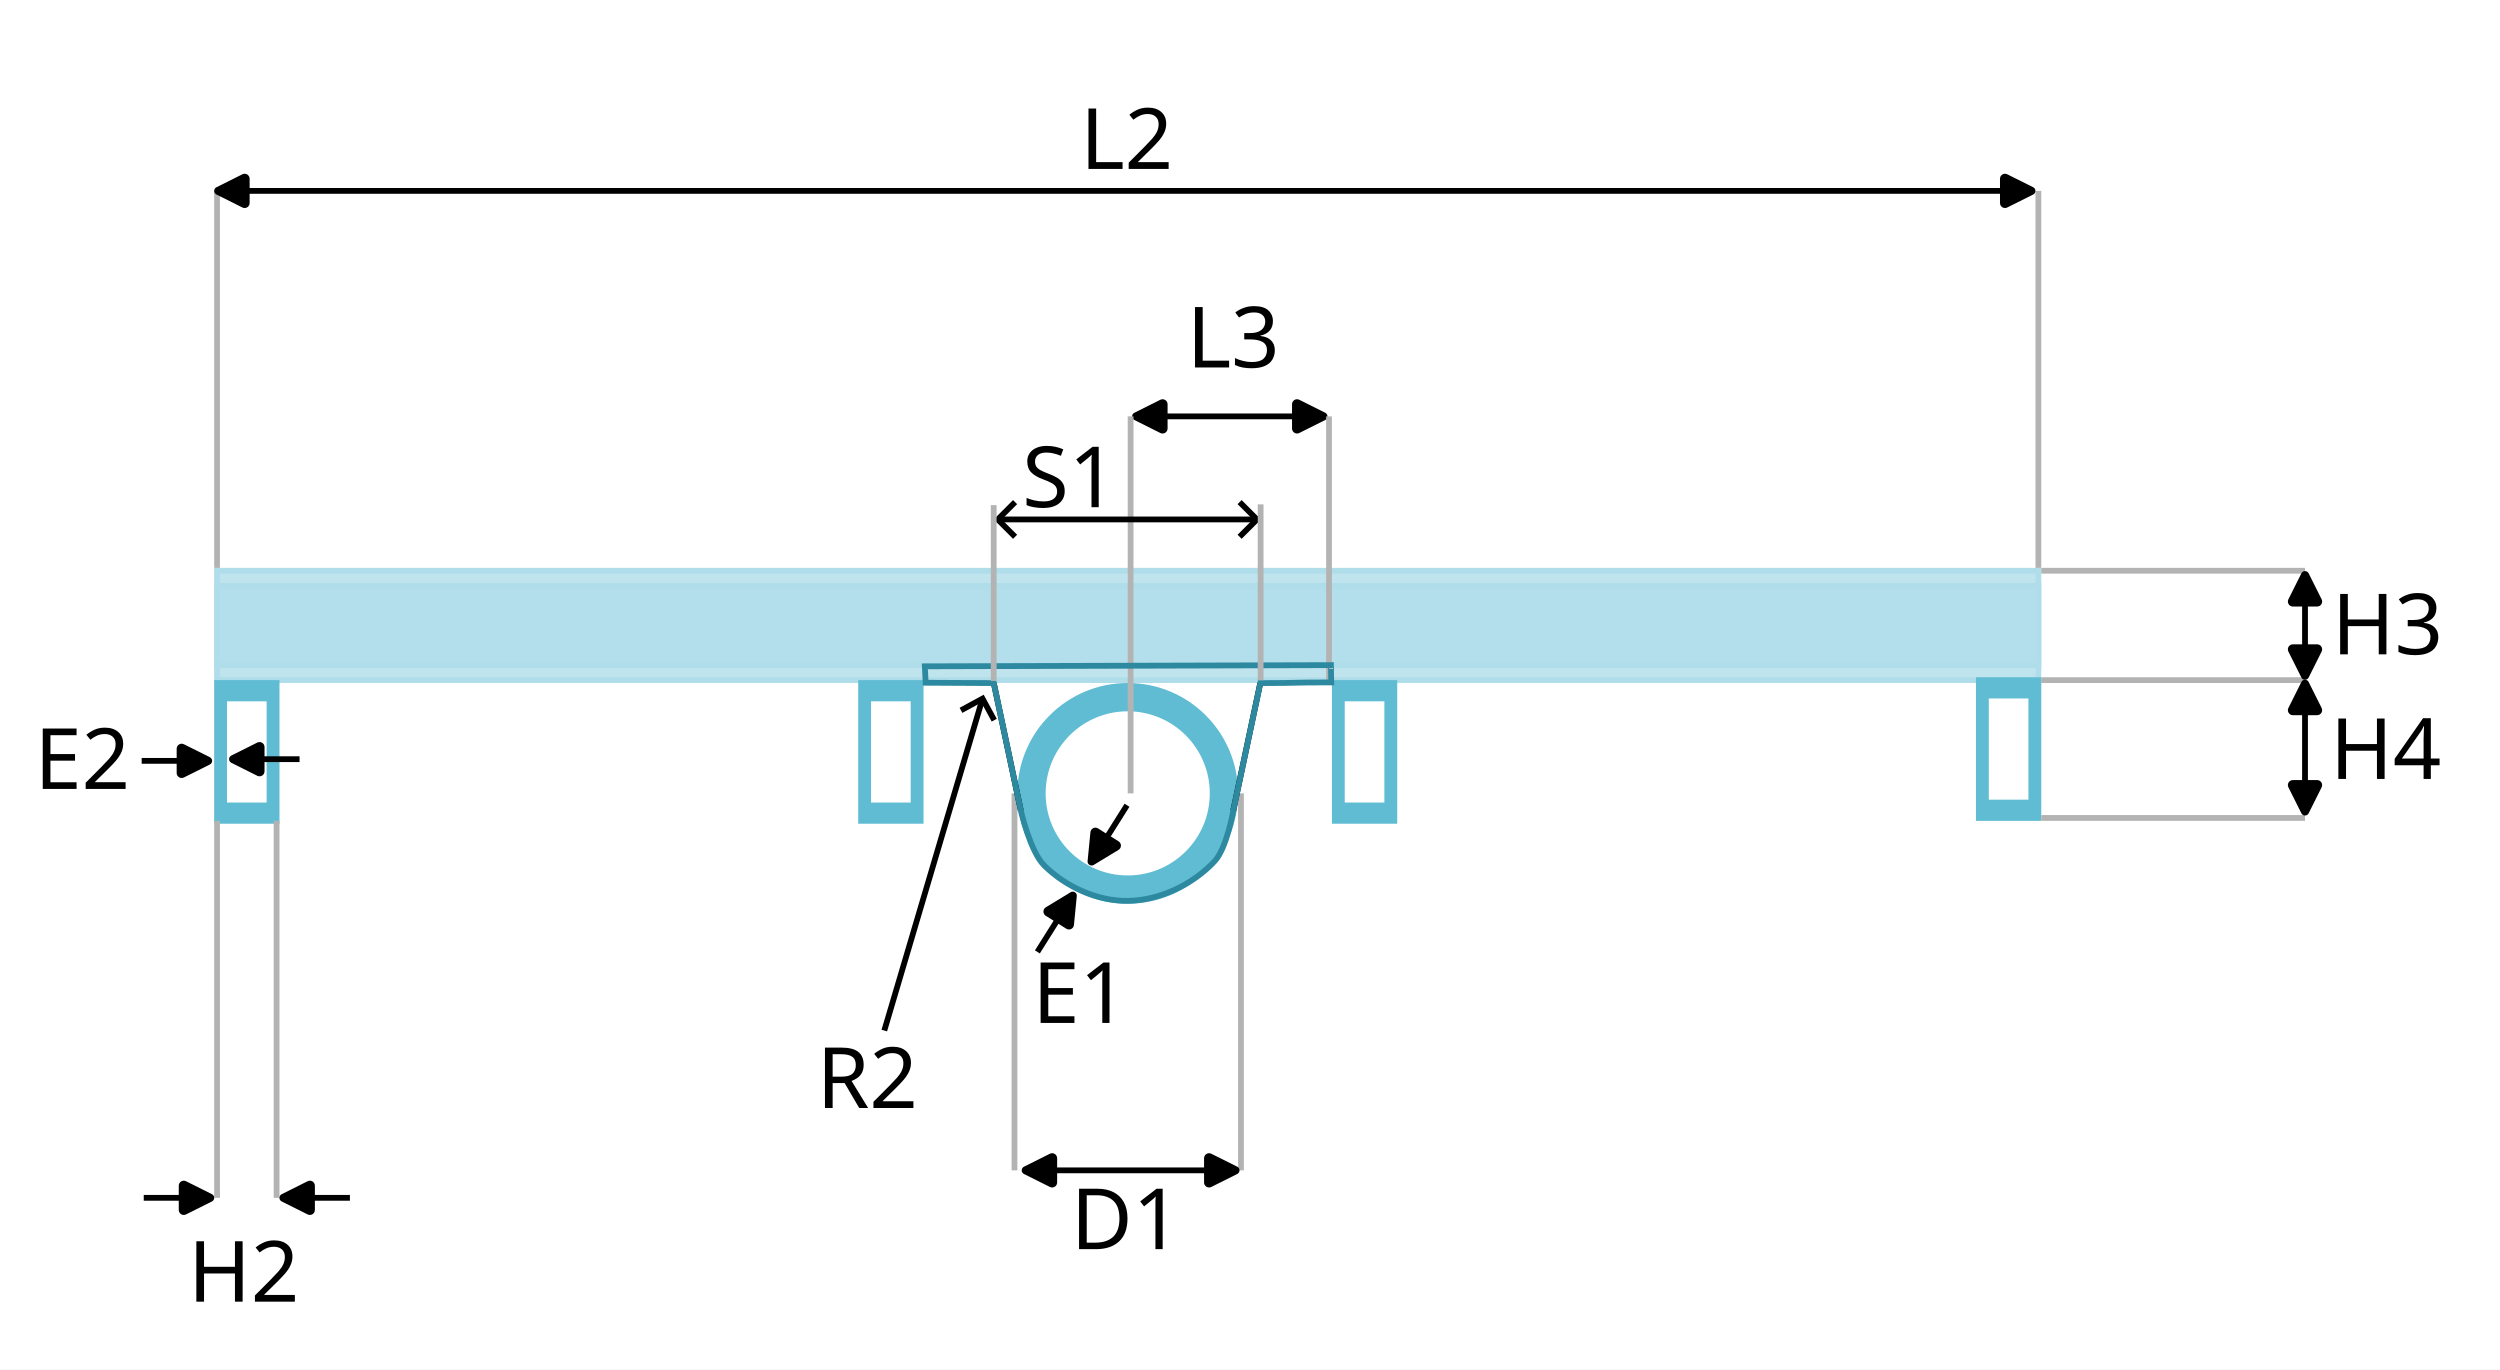
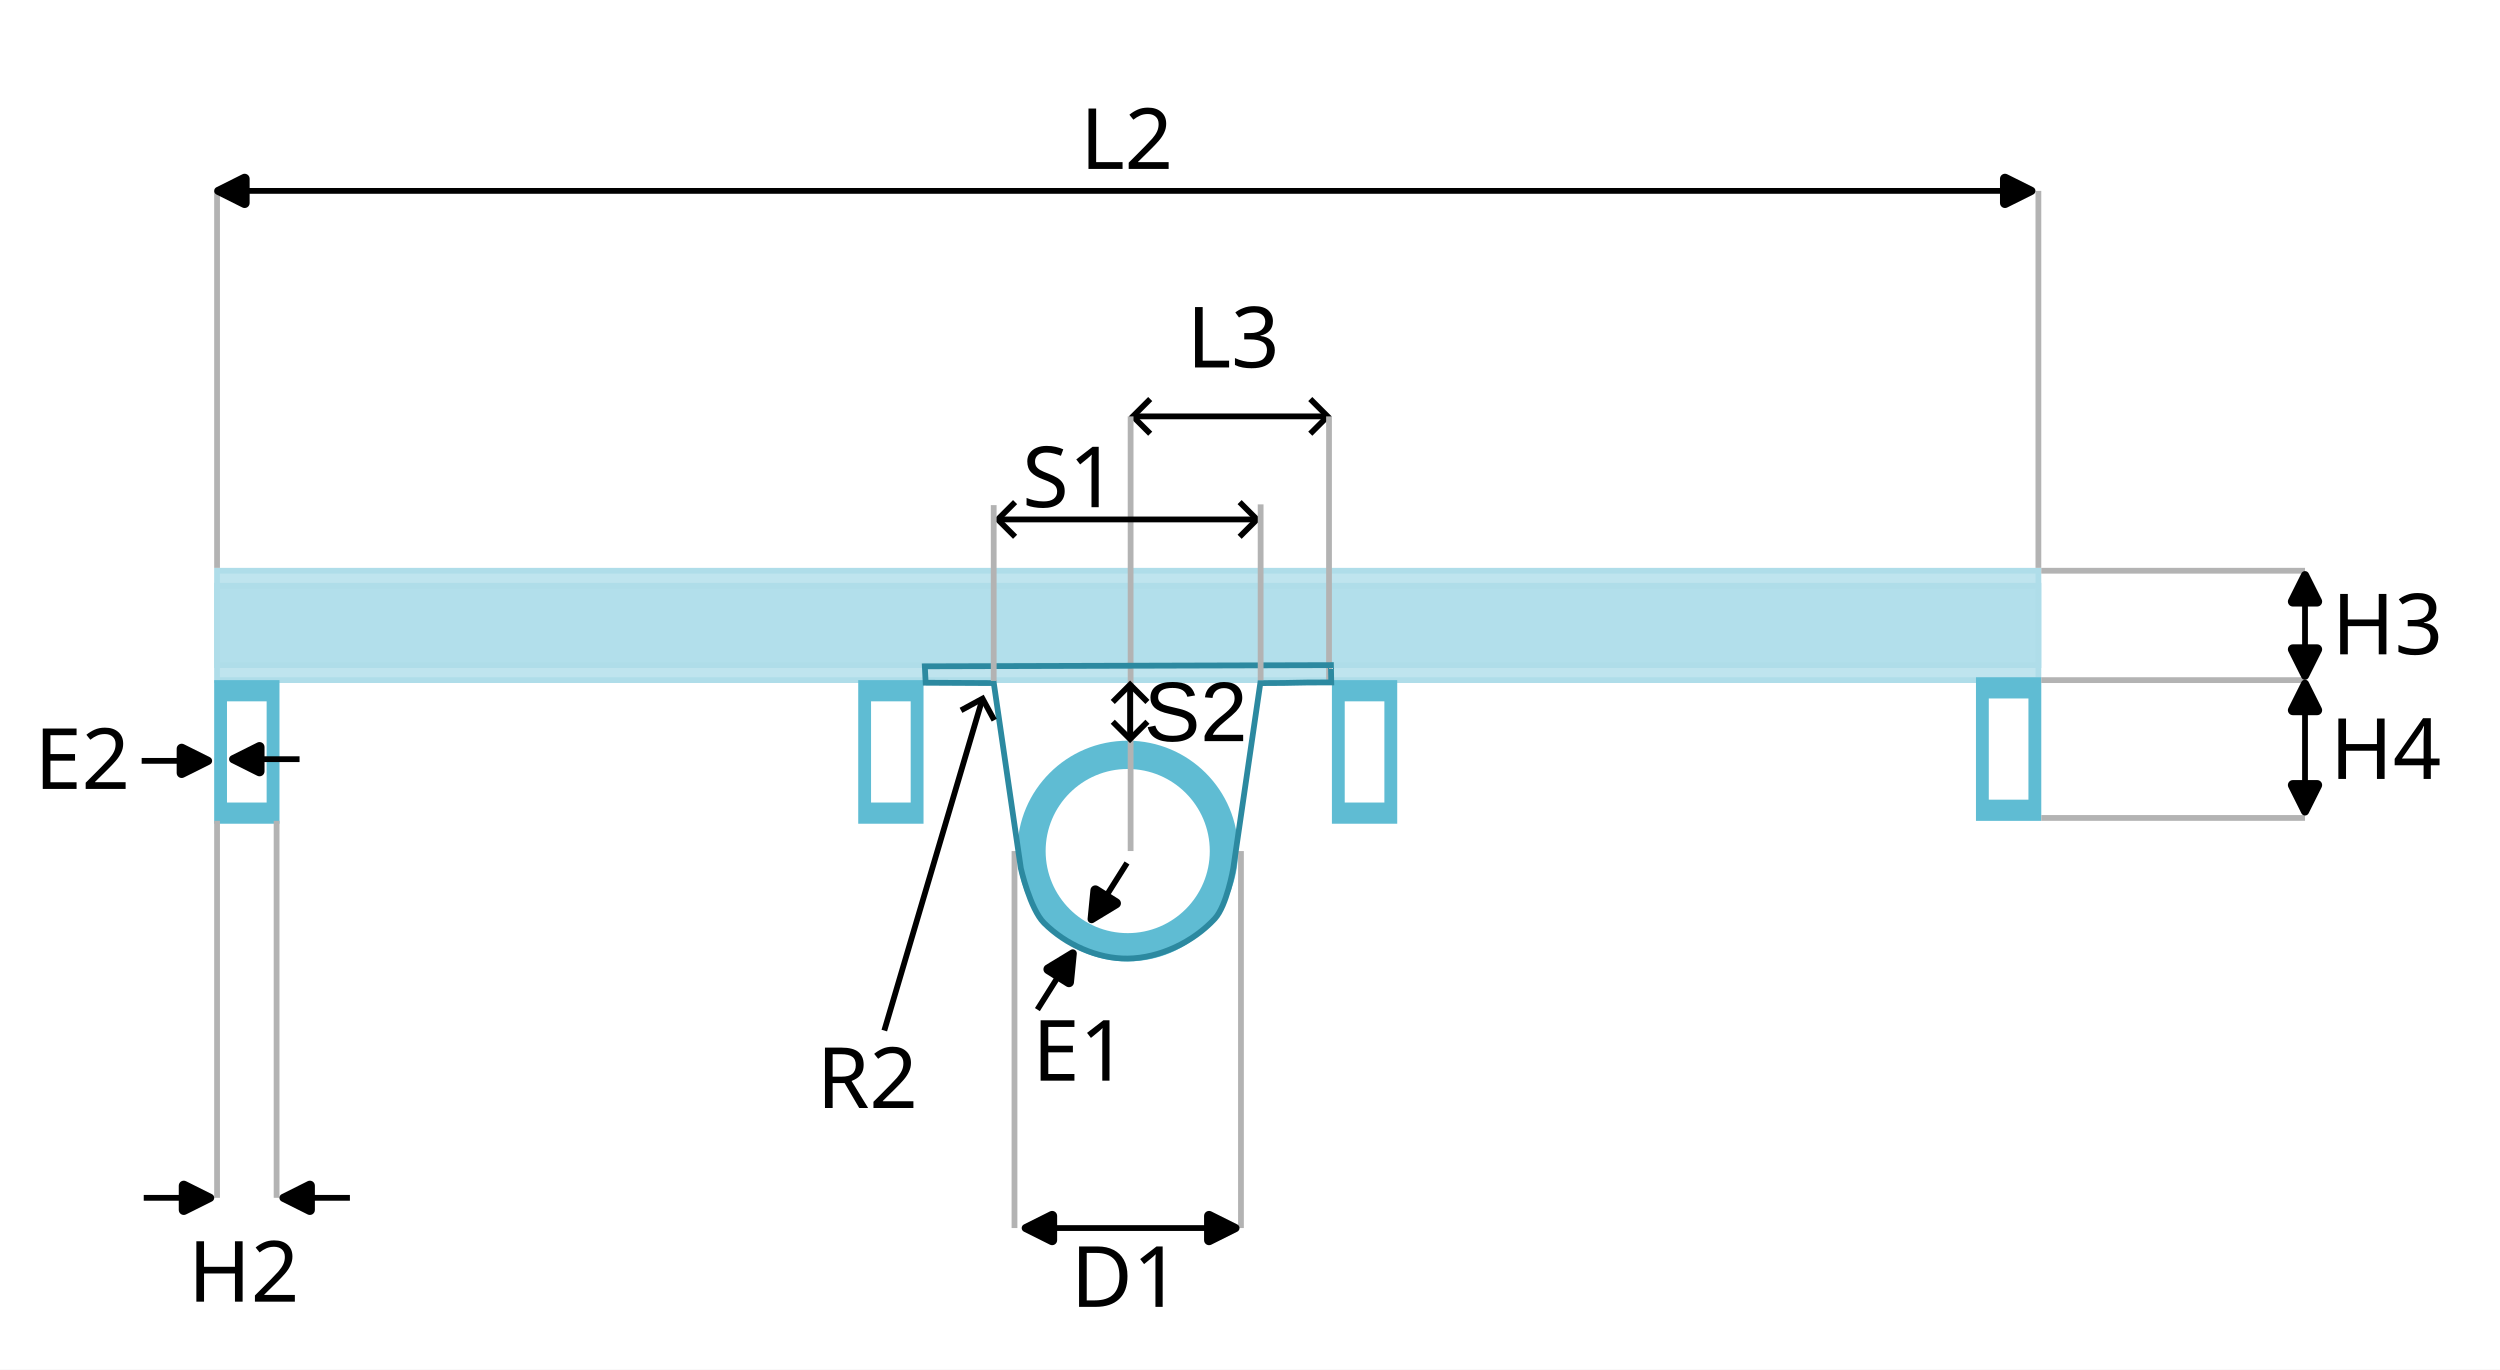
<svg xmlns="http://www.w3.org/2000/svg" width="433.272" height="237.368" viewBox="0 0 114.637 62.804" version="1.1" id="svg1">
  <defs id="defs1">
+     <rect x="336.254" y="870.908" width="25.379" height="21.36" id="rect55" />
    <rect x="230.8" y="764.433" width="40.241" height="29.823" id="rect20" />
    <rect x="368.4" y="768.944" width="38.887" height="29.496" id="rect17" />
    <marker style="overflow:visible" id="ArrowWide" refX="0" refY="0" orient="auto-start-reverse" markerWidth="1" markerHeight="1" viewBox="0 0 1 1" preserveAspectRatio="xMidYMid">
      <path style="fill:none;stroke:context-stroke;stroke-width:1;stroke-linecap:butt" d="M 3,-3 0,0 3,3" transform="rotate(180,0.125,0)" id="path6" />
    </marker>
    <rect x="386.615" y="938.712" width="36.164" height="24.296" id="rect15" />
    <rect x="457.961" y="914.392" width="60.511" height="51.03" id="rect4" />
    <rect x="377.277" y="898.374" width="52.218" height="35.378" id="rect14" />
    <rect x="368.469" y="874.9" width="67.059" height="50.924" id="rect13" />
-     <marker style="overflow:visible" id="RoundedArrow-6-2-04" refX="0" refY="0" orient="auto-start-reverse" markerWidth="1" markerHeight="1" viewBox="0 0 1 1" preserveAspectRatio="xMidYMid">
-       <path transform="scale(0.7)" d="m -0.211,-4.106 6.422,3.211 a 1,1 90 0 1 0,1.789 L -0.211,4.106 A 1.236,1.236 31.717 0 1 -2,3 v -6 a 1.236,1.236 148.283 0 1 1.789,-1.106 z" style="fill:context-stroke;fill-rule:evenodd;stroke:none" id="path8-5-9-2" />
-     </marker>
-     <marker style="overflow:visible" id="marker5-6-3-2" refX="0" refY="0" orient="auto-start-reverse" markerWidth="1" markerHeight="1" viewBox="0 0 1 1" preserveAspectRatio="xMidYMid">
-       <path transform="scale(0.7)" d="m -0.211,-4.106 6.422,3.211 a 1,1 90 0 1 0,1.789 L -0.211,4.106 A 1.236,1.236 31.717 0 1 -2,3 v -6 a 1.236,1.236 148.283 0 1 1.789,-1.106 z" style="fill:context-stroke;fill-rule:evenodd;stroke:none" id="path5-3-9-2" />
-     </marker>
    <rect x="480.524" y="615.399" width="71.612" height="46.321" id="rect9-5" />
    <marker style="overflow:visible" id="RoundedArrow-6-2-04-4" refX="0" refY="0" orient="auto-start-reverse" markerWidth="1" markerHeight="1" viewBox="0 0 1 1" preserveAspectRatio="xMidYMid">
      <path transform="scale(0.7)" d="m -0.211,-4.106 6.422,3.211 a 1,1 90 0 1 0,1.789 L -0.211,4.106 A 1.236,1.236 31.717 0 1 -2,3 v -6 a 1.236,1.236 148.283 0 1 1.789,-1.106 z" style="fill:context-stroke;fill-rule:evenodd;stroke:none" id="path8-5-9-2-9" />
    </marker>
    <marker style="overflow:visible" id="marker5-6-3-2-9" refX="0" refY="0" orient="auto-start-reverse" markerWidth="1" markerHeight="1" viewBox="0 0 1 1" preserveAspectRatio="xMidYMid">
      <path transform="scale(0.7)" d="m -0.211,-4.106 6.422,3.211 a 1,1 90 0 1 0,1.789 L -0.211,4.106 A 1.236,1.236 31.717 0 1 -2,3 v -6 a 1.236,1.236 148.283 0 1 1.789,-1.106 z" style="fill:context-stroke;fill-rule:evenodd;stroke:none" id="path5-3-9-2-3" />
    </marker>
    <rect x="18.019" y="501.341" width="52.367" height="43.815" id="rect6-2" />
    <marker style="overflow:visible" id="RoundedArrow-6-2-0-1-3-3-3" refX="0" refY="0" orient="auto-start-reverse" markerWidth="1" markerHeight="1" viewBox="0 0 1 1" preserveAspectRatio="xMidYMid">
      <path transform="scale(0.7)" d="m -0.211,-4.106 6.422,3.211 a 1,1 90 0 1 0,1.789 L -0.211,4.106 A 1.236,1.236 31.717 0 1 -2,3 v -6 a 1.236,1.236 148.283 0 1 1.789,-1.106 z" style="fill:context-stroke;fill-rule:evenodd;stroke:none" id="path8-5-9-9-5-0-1-3" />
    </marker>
    <marker style="overflow:visible" id="RoundedArrow-6-2-0-1-3-3-3-8" refX="0" refY="0" orient="auto-start-reverse" markerWidth="1" markerHeight="1" viewBox="0 0 1 1" preserveAspectRatio="xMidYMid">
      <path transform="scale(0.7)" d="m -0.211,-4.106 6.422,3.211 a 1,1 90 0 1 0,1.789 L -0.211,4.106 A 1.236,1.236 31.717 0 1 -2,3 v -6 a 1.236,1.236 148.283 0 1 1.789,-1.106 z" style="fill:context-stroke;fill-rule:evenodd;stroke:none" id="path8-5-9-9-5-0-1-3-9" />
    </marker>
    <rect x="77.347" y="662.314" width="84.737" height="47.255" id="rect8-1-3-9" />
    <marker style="overflow:visible" id="RoundedArrow-6-2-04-4-9" refX="0" refY="0" orient="auto-start-reverse" markerWidth="1" markerHeight="1" viewBox="0 0 1 1" preserveAspectRatio="xMidYMid">
      <path transform="scale(0.7)" d="m -0.211,-4.106 6.422,3.211 a 1,1 90 0 1 0,1.789 L -0.211,4.106 A 1.236,1.236 31.717 0 1 -2,3 v -6 a 1.236,1.236 148.283 0 1 1.789,-1.106 z" style="fill:context-stroke;fill-rule:evenodd;stroke:none" id="path8-5-9-2-9-6" />
    </marker>
    <marker style="overflow:visible" id="marker5-6-3-2-9-0" refX="0" refY="0" orient="auto-start-reverse" markerWidth="1" markerHeight="1" viewBox="0 0 1 1" preserveAspectRatio="xMidYMid">
      <path transform="scale(0.7)" d="m -0.211,-4.106 6.422,3.211 a 1,1 90 0 1 0,1.789 L -0.211,4.106 A 1.236,1.236 31.717 0 1 -2,3 v -6 a 1.236,1.236 148.283 0 1 1.789,-1.106 z" style="fill:context-stroke;fill-rule:evenodd;stroke:none" id="path5-3-9-2-3-4" />
    </marker>
    <rect x="480.524" y="615.399" width="71.612" height="46.321" id="rect9-5-7" />
    <marker style="overflow:visible" id="RoundedArrow-6-2-0-1-3-3-3-9" refX="0" refY="0" orient="auto-start-reverse" markerWidth="1" markerHeight="1" viewBox="0 0 1 1" preserveAspectRatio="xMidYMid">
      <path transform="scale(0.7)" d="m -0.211,-4.106 6.422,3.211 a 1,1 90 0 1 0,1.789 L -0.211,4.106 A 1.236,1.236 31.717 0 1 -2,3 v -6 a 1.236,1.236 148.283 0 1 1.789,-1.106 z" style="fill:context-stroke;fill-rule:evenodd;stroke:none" id="path8-5-9-9-5-0-1-3-4" />
    </marker>
    <marker style="overflow:visible" id="RoundedArrow-6-2-0-1-3-3-3-9-7" refX="0" refY="0" orient="auto-start-reverse" markerWidth="1" markerHeight="1" viewBox="0 0 1 1" preserveAspectRatio="xMidYMid">
      <path transform="scale(0.7)" d="m -0.211,-4.106 6.422,3.211 a 1,1 90 0 1 0,1.789 L -0.211,4.106 A 1.236,1.236 31.717 0 1 -2,3 v -6 a 1.236,1.236 148.283 0 1 1.789,-1.106 z" style="fill:context-stroke;fill-rule:evenodd;stroke:none" id="path8-5-9-9-5-0-1-3-4-0" />
    </marker>
    <marker style="overflow:visible" id="RoundedArrow-6-2-0-1-3-3-3-7" refX="0" refY="0" orient="auto-start-reverse" markerWidth="1" markerHeight="1" viewBox="0 0 1 1" preserveAspectRatio="xMidYMid">
      <path transform="scale(0.7)" d="m -0.211,-4.106 6.422,3.211 a 1,1 90 0 1 0,1.789 L -0.211,4.106 A 1.236,1.236 31.717 0 1 -2,3 v -6 a 1.236,1.236 148.283 0 1 1.789,-1.106 z" style="fill:context-stroke;fill-rule:evenodd;stroke:none" id="path8-5-9-9-5-0-1-3-8" />
    </marker>
    <marker style="overflow:visible" id="RoundedArrow-6-2-0-1-3-3-3-8-9" refX="0" refY="0" orient="auto-start-reverse" markerWidth="1" markerHeight="1" viewBox="0 0 1 1" preserveAspectRatio="xMidYMid">
      <path transform="scale(0.7)" d="m -0.211,-4.106 6.422,3.211 a 1,1 90 0 1 0,1.789 L -0.211,4.106 A 1.236,1.236 31.717 0 1 -2,3 v -6 a 1.236,1.236 148.283 0 1 1.789,-1.106 z" style="fill:context-stroke;fill-rule:evenodd;stroke:none" id="path8-5-9-9-5-0-1-3-9-0" />
    </marker>
    <marker style="overflow:visible" id="RoundedArrow-6-2-04-2" refX="0" refY="0" orient="auto-start-reverse" markerWidth="1" markerHeight="1" viewBox="0 0 1 1" preserveAspectRatio="xMidYMid">
      <path transform="scale(0.7)" d="m -0.211,-4.106 6.422,3.211 a 1,1 90 0 1 0,1.789 L -0.211,4.106 A 1.236,1.236 31.717 0 1 -2,3 v -6 a 1.236,1.236 148.283 0 1 1.789,-1.106 z" style="fill:context-stroke;fill-rule:evenodd;stroke:none" id="path8-5-9-2-6" />
    </marker>
    <marker style="overflow:visible" id="marker5-6-3-2-1" refX="0" refY="0" orient="auto-start-reverse" markerWidth="1" markerHeight="1" viewBox="0 0 1 1" preserveAspectRatio="xMidYMid">
      <path transform="scale(0.7)" d="m -0.211,-4.106 6.422,3.211 a 1,1 90 0 1 0,1.789 L -0.211,4.106 A 1.236,1.236 31.717 0 1 -2,3 v -6 a 1.236,1.236 148.283 0 1 1.789,-1.106 z" style="fill:context-stroke;fill-rule:evenodd;stroke:none" id="path5-3-9-2-8" />
    </marker>
    <marker style="overflow:visible" id="RoundedArrow-6-2-04-2-2" refX="0" refY="0" orient="auto-start-reverse" markerWidth="1" markerHeight="1" viewBox="0 0 1 1" preserveAspectRatio="xMidYMid">
      <path transform="scale(0.7)" d="m -0.211,-4.106 6.422,3.211 a 1,1 90 0 1 0,1.789 L -0.211,4.106 A 1.236,1.236 31.717 0 1 -2,3 v -6 a 1.236,1.236 148.283 0 1 1.789,-1.106 z" style="fill:context-stroke;fill-rule:evenodd;stroke:none" id="path8-5-9-2-6-3" />
    </marker>
    <marker style="overflow:visible" id="marker5-6-3-2-1-7" refX="0" refY="0" orient="auto-start-reverse" markerWidth="1" markerHeight="1" viewBox="0 0 1 1" preserveAspectRatio="xMidYMid">
      <path transform="scale(0.7)" d="m -0.211,-4.106 6.422,3.211 a 1,1 90 0 1 0,1.789 L -0.211,4.106 A 1.236,1.236 31.717 0 1 -2,3 v -6 a 1.236,1.236 148.283 0 1 1.789,-1.106 z" style="fill:context-stroke;fill-rule:evenodd;stroke:none" id="path5-3-9-2-8-5" />
    </marker>
+     <marker style="overflow:visible" id="ArrowWide-7" refX="0" refY="0" orient="auto-start-reverse" markerWidth="1" markerHeight="1" viewBox="0 0 1 1" preserveAspectRatio="xMidYMid">
+       <path style="fill:none;stroke:context-stroke;stroke-width:1;stroke-linecap:butt" d="M 3,-3 0,0 3,3" transform="rotate(180,0.125,0)" id="path6-5" />
+     </marker>
  </defs>
  <g id="layer1" transform="translate(-29.06399,-186.0679)">
    <rect style="fill:#ffffff;stroke:#ffffff;stroke-width:0.265" id="rect33" width="114.372" height="62.539" x="29.196" y="186.2" />
    <text xml:space="preserve" transform="matrix(0.2645833,0,0,0.2645833,17.22723,67.08536)" id="text8-6-0-3" style="font-size:14.667px;line-height:1.25;font-family:sans-serif;white-space:pre;shape-inside:url(#rect8-1-3-9);display:inline">
-       <tspan x="77.348" y="675.291" id="tspan1">H2</tspan>
+       <tspan x="77.348" y="675.291" id="tspan3">H2</tspan>
    </text>
-     <text xml:space="preserve" transform="matrix(0.2645833,0,0,0.2645833,73.40009,107.2674)" id="text6-4" style="font-size:14.667px;line-height:1.25;font-family:sans-serif;white-space:pre;shape-inside:url(#rect6-2);display:inline">
-       <tspan x="18.02" y="514.318" id="tspan2">D1</tspan>
+     <text xml:space="preserve" transform="matrix(0.2645833,0,0,0.2645833,73.40009,109.9133)" id="text6-4" style="font-size:14.667px;line-height:1.25;font-family:sans-serif;white-space:pre;shape-inside:url(#rect6-2);display:inline">
+       <tspan x="18.02" y="514.318" id="tspan4">D1</tspan>
    </text>
    <rect style="fill:#afdde9;fill-opacity:0.8;stroke:#afdde9;stroke-width:0.265" id="rect2-5-9-8" width="5.016" height="83.518" x="212.239" y="-122.534" transform="rotate(90)" />
-     <circle style="fill:#5fbcd3;fill-opacity:1;stroke:#5fbcd3;stroke-width:0.265;stroke-opacity:1" id="path13" cx="80.775" cy="222.448" r="4.928" />
+     <circle style="fill:#5fbcd3;fill-opacity:1;stroke:#5fbcd3;stroke-width:0.265;stroke-opacity:1" id="path13" cx="80.775" cy="225.093" r="4.928" />
    <rect style="fill:#5fbcd3;stroke:#5fbcd3;stroke-width:0.265" id="rect2-2-6-6-9" width="6.32" height="2.73" x="217.387" y="-93.001" transform="rotate(90)" />
-     <circle style="fill:#ffffff;fill-opacity:1;stroke:#5fbcd3;stroke-width:0.265;stroke-opacity:1" id="path13-3" cx="80.775" cy="222.448" r="3.896" />
-     <path style="fill:none;stroke:#000000;stroke-width:0.265;stroke-linecap:butt;stroke-linejoin:miter;stroke-opacity:1;marker-start:url(#RoundedArrow-6-2-04);marker-end:url(#marker5-6-3-2)" d="m 82.232,205.161 h 6.449" id="path4-4-8-0" />
+     <circle style="fill:#ffffff;fill-opacity:1;stroke:#5fbcd3;stroke-width:0.265;stroke-opacity:1" id="path13-3" cx="80.775" cy="225.093" r="3.896" />
+     <path style="fill:none;stroke:#000000;stroke-width:0.265;stroke-linecap:butt;stroke-linejoin:miter;stroke-opacity:1;marker-start:url(#ArrowWide);marker-end:url(#ArrowWide)" d="m 81.078,205.161 h 8.797" id="path4-4-8-0" />
    <text xml:space="preserve" transform="matrix(0.2645833,0,0,0.2645833,-43.65337,36.65936)" id="text9-3" style="font-size:14.667px;line-height:1.25;font-family:sans-serif;white-space:pre;shape-inside:url(#rect9-5);display:inline">
-       <tspan x="480.523" y="628.375" id="tspan3">L3</tspan>
+       <tspan x="480.523" y="628.375" id="tspan5">L3</tspan>
    </text>
-     <path style="fill:none;stroke:#b3b3b3;stroke-width:0.265px;stroke-linecap:butt;stroke-linejoin:miter;stroke-opacity:1" d="M 75.583,239.734 V 222.448" id="path3-94-1-9-9" />
-     <path style="fill:none;stroke:#b3b3b3;stroke-width:0.265px;stroke-linecap:butt;stroke-linejoin:miter;stroke-opacity:1" d="M 85.968,239.734 V 222.448" id="path3-94-1-9-9-2" />
-     <path style="fill:none;stroke:#000000;stroke-width:0.265;stroke-linecap:butt;stroke-linejoin:miter;stroke-opacity:1;marker-start:url(#RoundedArrow-6-2-04-4);marker-end:url(#marker5-6-3-2-9)" d="m 77.168,239.734 h 7.479" id="path4-4-8-0-0" />
+     <path style="fill:none;stroke:#b3b3b3;stroke-width:0.265px;stroke-linecap:butt;stroke-linejoin:miter;stroke-opacity:1" d="M 75.583,242.38 V 225.093" id="path3-94-1-9-9" />
+     <path style="fill:none;stroke:#b3b3b3;stroke-width:0.265px;stroke-linecap:butt;stroke-linejoin:miter;stroke-opacity:1" d="M 85.968,242.38 V 225.093" id="path3-94-1-9-9-2" />
+     <path style="fill:none;stroke:#000000;stroke-width:0.265;stroke-linecap:butt;stroke-linejoin:miter;stroke-opacity:1;marker-start:url(#RoundedArrow-6-2-04-4);marker-end:url(#marker5-6-3-2-9)" d="m 77.168,242.38 h 7.479" id="path4-4-8-0-0" />
    <rect style="fill:#5fbcd3;stroke:#5fbcd3;stroke-width:0.265" id="rect2-2-6-6-9-4" width="6.32" height="2.73" x="217.255" y="-122.534" transform="rotate(90)" />
    <rect style="fill:#5fbcd3;stroke:#5fbcd3;stroke-width:0.265" id="rect2-2-6-6-9-6" width="6.32" height="2.73" x="217.387" y="-41.747" transform="rotate(90)" />
    <rect style="fill:#5fbcd3;stroke:#5fbcd3;stroke-width:0.265" id="rect2-2-6-6-9-2" width="6.32" height="2.73" x="217.387" y="-71.28" transform="rotate(90)" />
    <path style="fill:none;stroke:#b3b3b3;stroke-width:0.265px;stroke-linecap:butt;stroke-linejoin:miter;stroke-opacity:1" d="M 39.017,240.994 V 223.708" id="path3-94-1-9-9-28" />
    <path style="fill:none;stroke:#b3b3b3;stroke-width:0.265px;stroke-linecap:butt;stroke-linejoin:miter;stroke-opacity:1" d="M 41.747,240.994 V 223.708" id="path3-94-1-9-9-8" />
    <path style="fill:none;stroke:#000000;stroke-width:0.265;stroke-linecap:butt;stroke-linejoin:miter;stroke-opacity:1;marker-start:url(#RoundedArrow-6-2-0-1-3-3-3)" d="m 43.132,240.994 h 1.977" id="path4-4-8-5-8-4-6-4" />
    <path style="fill:none;stroke:#000000;stroke-width:0.265;stroke-linecap:butt;stroke-linejoin:miter;stroke-opacity:1;marker-start:url(#RoundedArrow-6-2-0-1-3-3-3-8)" d="M 37.632,240.994 H 35.655" id="path4-4-8-5-8-4-6-4-6" />
    <path style="fill:none;stroke:#b3b3b3;stroke-width:0.265px;stroke-linecap:butt;stroke-linejoin:miter;stroke-opacity:1" d="M 39.017,212.107 V 194.821" id="path3-94-1-9-6" />
    <path style="fill:none;stroke:#b3b3b3;stroke-width:0.265px;stroke-linecap:butt;stroke-linejoin:miter;stroke-opacity:1" d="M 122.534,212.107 V 194.821" id="path3-94-1-9-5" />
    <path style="fill:none;stroke:#000000;stroke-width:0.265;stroke-linecap:butt;stroke-linejoin:miter;stroke-opacity:1;marker-start:url(#RoundedArrow-6-2-04-4-9);marker-end:url(#marker5-6-3-2-9-0)" d="M 40.14,194.821 H 121.144" id="path4-4-8-0-0-0" />
    <text xml:space="preserve" transform="matrix(0.2645833,0,0,0.2645833,-48.53883,27.55642)" id="text9-3-8" style="font-size:14.667px;line-height:1.25;font-family:sans-serif;white-space:pre;shape-inside:url(#rect9-5-7);display:inline">
-       <tspan x="480.523" y="628.375" id="tspan4">L2</tspan>
+       <tspan x="480.523" y="628.375" id="tspan6">L2</tspan>
    </text>
    <rect style="fill:#ffffff;stroke:#5fbcd3;stroke-width:0.265" id="rect2-2-6-6-9-6-3" width="4.906" height="2.083" x="218.094" y="-41.423" transform="rotate(90)" />
    <rect style="fill:#ffffff;stroke:#5fbcd3;stroke-width:0.265" id="rect2-2-6-6-9-6-3-8" width="4.906" height="2.083" x="218.094" y="-70.956" transform="rotate(90)" />
    <rect style="fill:#ffffff;stroke:#5fbcd3;stroke-width:0.265" id="rect2-2-6-6-9-6-3-4" width="4.906" height="2.083" x="218.094" y="-92.677" transform="rotate(90)" />
    <rect style="fill:#ffffff;stroke:#5fbcd3;stroke-width:0.265" id="rect2-2-6-6-9-6-3-7" width="4.906" height="2.083" x="217.962" y="-122.21" transform="rotate(90)" />
-     <path style="fill:none;stroke:#000000;stroke-width:0.265;stroke-linecap:butt;stroke-linejoin:miter;stroke-opacity:1;marker-start:url(#RoundedArrow-6-2-0-1-3-3-3-9)" d="m 79.689,224.666 1.053,-1.673" id="path4-4-8-5-8-4-6-4-9" />
-     <path style="fill:none;stroke:#000000;stroke-width:0.265;stroke-linecap:butt;stroke-linejoin:miter;stroke-opacity:1;marker-start:url(#RoundedArrow-6-2-0-1-3-3-3-9-7)" d="m 77.686,228.044 -1.053,1.673" id="path4-4-8-5-8-4-6-4-9-1" />
-     <text xml:space="preserve" transform="matrix(0.2645833,0,0,0.2645833,-21.08545,-1.942383)" id="text13" style="font-size:14.667px;line-height:1.25;font-family:sans-serif;white-space:pre;shape-inside:url(#rect13);display:inline">
-       <tspan x="368.469" y="887.877" id="tspan5">E1</tspan>
+     <path style="fill:none;stroke:#000000;stroke-width:0.265;stroke-linecap:butt;stroke-linejoin:miter;stroke-opacity:1;marker-start:url(#RoundedArrow-6-2-0-1-3-3-3-9)" d="m 79.689,227.312 1.053,-1.673" id="path4-4-8-5-8-4-6-4-9" />
+     <path style="fill:none;stroke:#000000;stroke-width:0.265;stroke-linecap:butt;stroke-linejoin:miter;stroke-opacity:1;marker-start:url(#RoundedArrow-6-2-0-1-3-3-3-9-7)" d="m 77.686,230.69 -1.053,1.673" id="path4-4-8-5-8-4-6-4-9-1" />
+     <text xml:space="preserve" transform="matrix(0.2645833,0,0,0.2645833,-21.08545,0.7034505)" id="text13" style="font-size:14.667px;line-height:1.25;font-family:sans-serif;white-space:pre;shape-inside:url(#rect13);display:inline">
+       <tspan x="368.469" y="887.877" id="tspan7">E1</tspan>
    </text>
    <path style="fill:none;stroke:#000000;stroke-width:0.265;stroke-linecap:butt;stroke-linejoin:miter;stroke-opacity:1;marker-start:url(#RoundedArrow-6-2-0-1-3-3-3-7)" d="m 40.823,220.88 h 1.977" id="path4-4-8-5-8-4-6-4-5" />
    <path style="fill:none;stroke:#000000;stroke-width:0.265;stroke-linecap:butt;stroke-linejoin:miter;stroke-opacity:1;marker-start:url(#RoundedArrow-6-2-0-1-3-3-3-8-9)" d="M 37.536,220.957 H 35.56" id="path4-4-8-5-8-4-6-4-6-0" />
    <text xml:space="preserve" transform="matrix(0.2645833,0,0,0.2645833,-69.17285,-18.88281)" id="text14" style="font-size:14.667px;line-height:1.25;font-family:sans-serif;white-space:pre;shape-inside:url(#rect14);display:inline">
-       <tspan x="377.277" y="911.352" id="tspan6">E2</tspan>
+       <tspan x="377.277" y="911.352" id="tspan8">E2</tspan>
    </text>
    <rect style="fill:#afdde9;fill-opacity:0.8;stroke:#afdde9;stroke-width:0.265" id="rect2-5-9-8-5" width="3.639" height="83.518" x="212.928" y="-122.534" transform="rotate(90)" />
    <path style="fill:none;stroke:#b3b3b3;stroke-width:0.265px;stroke-linecap:butt;stroke-linejoin:miter;stroke-opacity:1" d="M 90.006,217.255 V 205.161" id="path3-94-2" />
-     <path style="fill:none;stroke:#b3b3b3;stroke-width:0.265px;stroke-linecap:butt;stroke-linejoin:miter;stroke-opacity:1" d="M 80.908,222.448 V 205.161" id="path3-94-1-9" />
+     <path style="fill:none;stroke:#b3b3b3;stroke-width:0.265px;stroke-linecap:butt;stroke-linejoin:miter;stroke-opacity:1" d="M 80.908,225.093 V 205.161" id="path3-94-1-9" />
    <path style="fill:none;stroke:#b3b3b3;stroke-width:0.265px;stroke-linecap:butt;stroke-linejoin:miter;stroke-opacity:1" d="m 122.666,223.575 h 12.094" id="path3-94-2-2" />
    <path style="fill:none;stroke:#b3b3b3;stroke-width:0.265px;stroke-linecap:butt;stroke-linejoin:miter;stroke-opacity:1" d="m 122.666,217.255 h 12.094" id="path3-94-2-2-7" />
    <path style="fill:none;stroke:#b3b3b3;stroke-width:0.265px;stroke-linecap:butt;stroke-linejoin:miter;stroke-opacity:1" d="m 122.666,212.239 h 12.094" id="path3-94-2-2-6" />
    <path style="fill:none;stroke:#000000;stroke-width:0.265;stroke-linecap:butt;stroke-linejoin:miter;stroke-opacity:1;marker-start:url(#RoundedArrow-6-2-04-2);marker-end:url(#marker5-6-3-2-1)" d="m 134.76,213.51 v 2.475" id="path4-4-8-0-9" />
    <path style="fill:none;stroke:#000000;stroke-width:0.265;stroke-linecap:butt;stroke-linejoin:miter;stroke-opacity:1;marker-start:url(#RoundedArrow-6-2-04-2-2);marker-end:url(#marker5-6-3-2-1-7)" d="m 134.76,218.492 v 3.717" id="path4-4-8-0-9-2" />
    <text xml:space="preserve" transform="matrix(0.2645833,0,0,0.2645833,14.74414,-23.58068)" id="text2" style="font-size:14.667px;line-height:1.25;font-family:sans-serif;white-space:pre;shape-inside:url(#rect4);display:inline">
-       <tspan x="457.961" y="927.369" id="tspan7">H4</tspan>
+       <tspan x="457.961" y="927.369" id="tspan9">H4</tspan>
    </text>
    <text xml:space="preserve" transform="matrix(0.2645833,0,0,0.2645833,33.7041,-35.72949)" id="text12" style="font-size:14.667px;line-height:1.25;font-family:sans-serif;white-space:pre;shape-inside:url(#rect15);display:inline">
-       <tspan x="386.615" y="951.689" id="tspan8">H3</tspan>
+       <tspan x="386.615" y="951.689" id="tspan10">H3</tspan>
    </text>
-     <path style="fill:none;stroke:#000000;stroke-width:0.265px;stroke-linecap:butt;stroke-linejoin:miter;stroke-opacity:1" d="m 85.613,223.241 1.241,-5.85" id="path1" />
-     <path style="fill:none;stroke:#000000;stroke-width:0.265px;stroke-linecap:butt;stroke-linejoin:miter;stroke-opacity:1" d="m 75.874,223.24 -1.241,-5.85" id="path1-5" />
-     <path style="fill:none;stroke:#2c89a0;stroke-width:0.265px;stroke-linecap:butt;stroke-linejoin:miter;stroke-opacity:1" d="m 71.51,217.375 3.124,0.016 1.241,5.85 c 0,0 0.423,1.865 1.066,2.507 0.983,0.982 2.447,1.648 3.836,1.629 1.462,-0.02 2.995,-0.751 3.988,-1.824 0.558,-0.602 0.85,-2.311 0.85,-2.311 l 1.241,-5.85 c 2.049,-0.004 1.203,-0.032 3.253,-0.032 l -0.015,-0.793 -18.622,0.055 z" id="path2" />
+     <path style="fill:none;stroke:#2c89a0;stroke-width:0.265px;stroke-linecap:butt;stroke-linejoin:miter;stroke-opacity:1" d="m 71.51,217.375 3.124,0.016 1.241,8.495 c 0,0 0.423,1.865 1.066,2.507 0.983,0.982 2.447,1.648 3.836,1.629 1.462,-0.02 2.995,-0.751 3.988,-1.824 0.558,-0.602 0.85,-2.311 0.85,-2.311 l 1.241,-8.495 c 2.049,-0.004 1.203,-0.032 3.253,-0.032 l -0.015,-0.793 -18.622,0.055 z" id="path2" />
    <path style="fill:none;stroke:#000000;stroke-width:0.265;stroke-linecap:butt;stroke-linejoin:miter;stroke-opacity:1;marker-start:url(#ArrowWide);marker-end:url(#ArrowWide)" d="m 74.882,209.887 h 11.753" id="path4-4-8-0-09" />
    <path style="fill:none;stroke:#b3b3b3;stroke-width:0.265px;stroke-linecap:butt;stroke-linejoin:miter;stroke-opacity:1" d="m 74.63,217.292 v -8.062" id="path3-94-2-6" />
    <path style="fill:none;stroke:#b3b3b3;stroke-width:0.265px;stroke-linecap:butt;stroke-linejoin:miter;stroke-opacity:1" d="m 86.87,217.258 v -8.062" id="path3-94-2-6-8" />
    <text xml:space="preserve" transform="matrix(0.2645833,0,0,0.2645833,-21.53369,2.441894)" id="text15" style="font-size:14.667px;line-height:1.25;font-family:sans-serif;white-space:pre;shape-inside:url(#rect17);display:inline">
-       <tspan x="368.4" y="781.92" id="tspan9">S1</tspan>
+       <tspan x="368.4" y="781.92" id="tspan11">S1</tspan>
    </text>
    <text xml:space="preserve" transform="matrix(0.2645833,0,0,0.2645833,5.450683,31.18677)" id="text17" style="font-size:14.667px;line-height:1.25;font-family:sans-serif;white-space:pre;shape-inside:url(#rect20);display:inline">
-       <tspan x="230.801" y="777.408" id="tspan10">R2</tspan>
+       <tspan x="230.801" y="777.408" id="tspan12">R2</tspan>
    </text>
    <path style="fill:none;stroke:#000000;stroke-width:0.265px;stroke-linecap:butt;stroke-linejoin:miter;stroke-opacity:1;marker-end:url(#ArrowWide)" d="M 69.613,233.324 74.099,218.167" id="path20" />
+     <path style="fill:none;stroke:#000000;stroke-width:0.265;stroke-linecap:butt;stroke-linejoin:miter;stroke-opacity:1;marker-start:url(#ArrowWide-7);marker-end:url(#ArrowWide-7)" d="M 80.884,219.892 V 217.528" id="path4-4-8-0-09-5" />
+     <text xml:space="preserve" transform="matrix(0.2645833,0,0,0.2645833,-7.451034,-13.87006)" id="text54" style="font-style:normal;font-variant:normal;font-weight:normal;font-stretch:normal;font-size:14.667px;line-height:1.25;font-family:'Liberation Sans';-inkscape-font-specification:'Liberation Sans';font-variant-ligatures:normal;font-variant-position:normal;font-variant-caps:normal;font-variant-numeric:normal;font-variant-alternates:normal;font-variant-east-asian:normal;font-feature-settings:normal;font-variation-settings:normal;text-indent:0;text-align:start;text-decoration-line:none;text-decoration-style:solid;text-decoration-color:#000000;letter-spacing:normal;word-spacing:normal;text-transform:none;writing-mode:lr-tb;direction:ltr;text-orientation:mixed;dominant-baseline:auto;baseline-shift:baseline;white-space:pre;shape-inside:url(#rect55);shape-padding:0;shape-margin:0;inline-size:0;opacity:1;vector-effect:none;fill:#000000;fill-opacity:1;stroke-width:1;stroke-linecap:butt;stroke-linejoin:miter;stroke-miterlimit:4;stroke-dasharray:none;stroke-dashoffset:0;stroke-opacity:1;-inkscape-stroke:none;stop-color:#000000;stop-opacity:1">
+       <tspan x="336.254" y="884.119" id="tspan13">S2</tspan>
+     </text>
  </g>
</svg>
